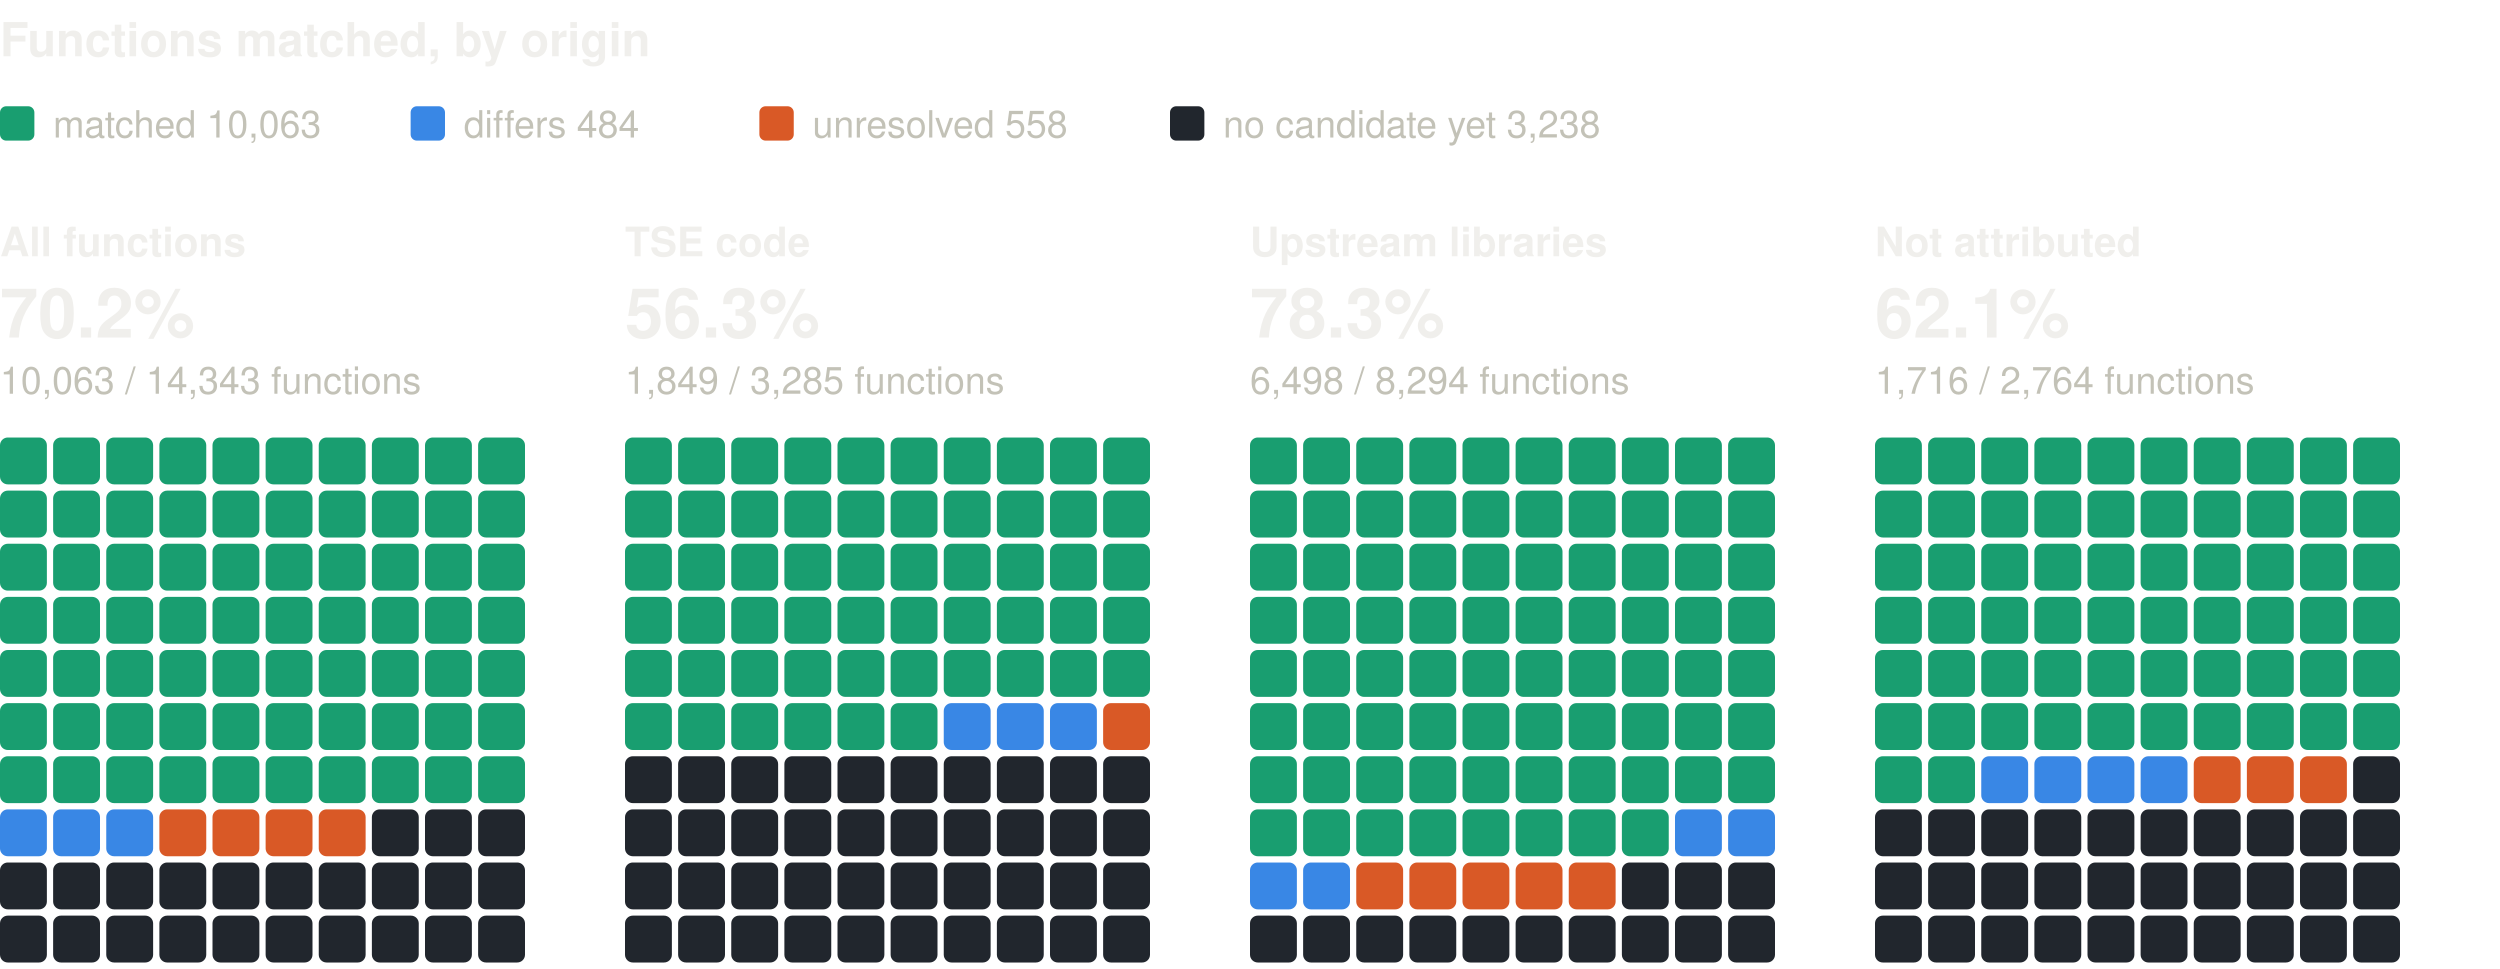
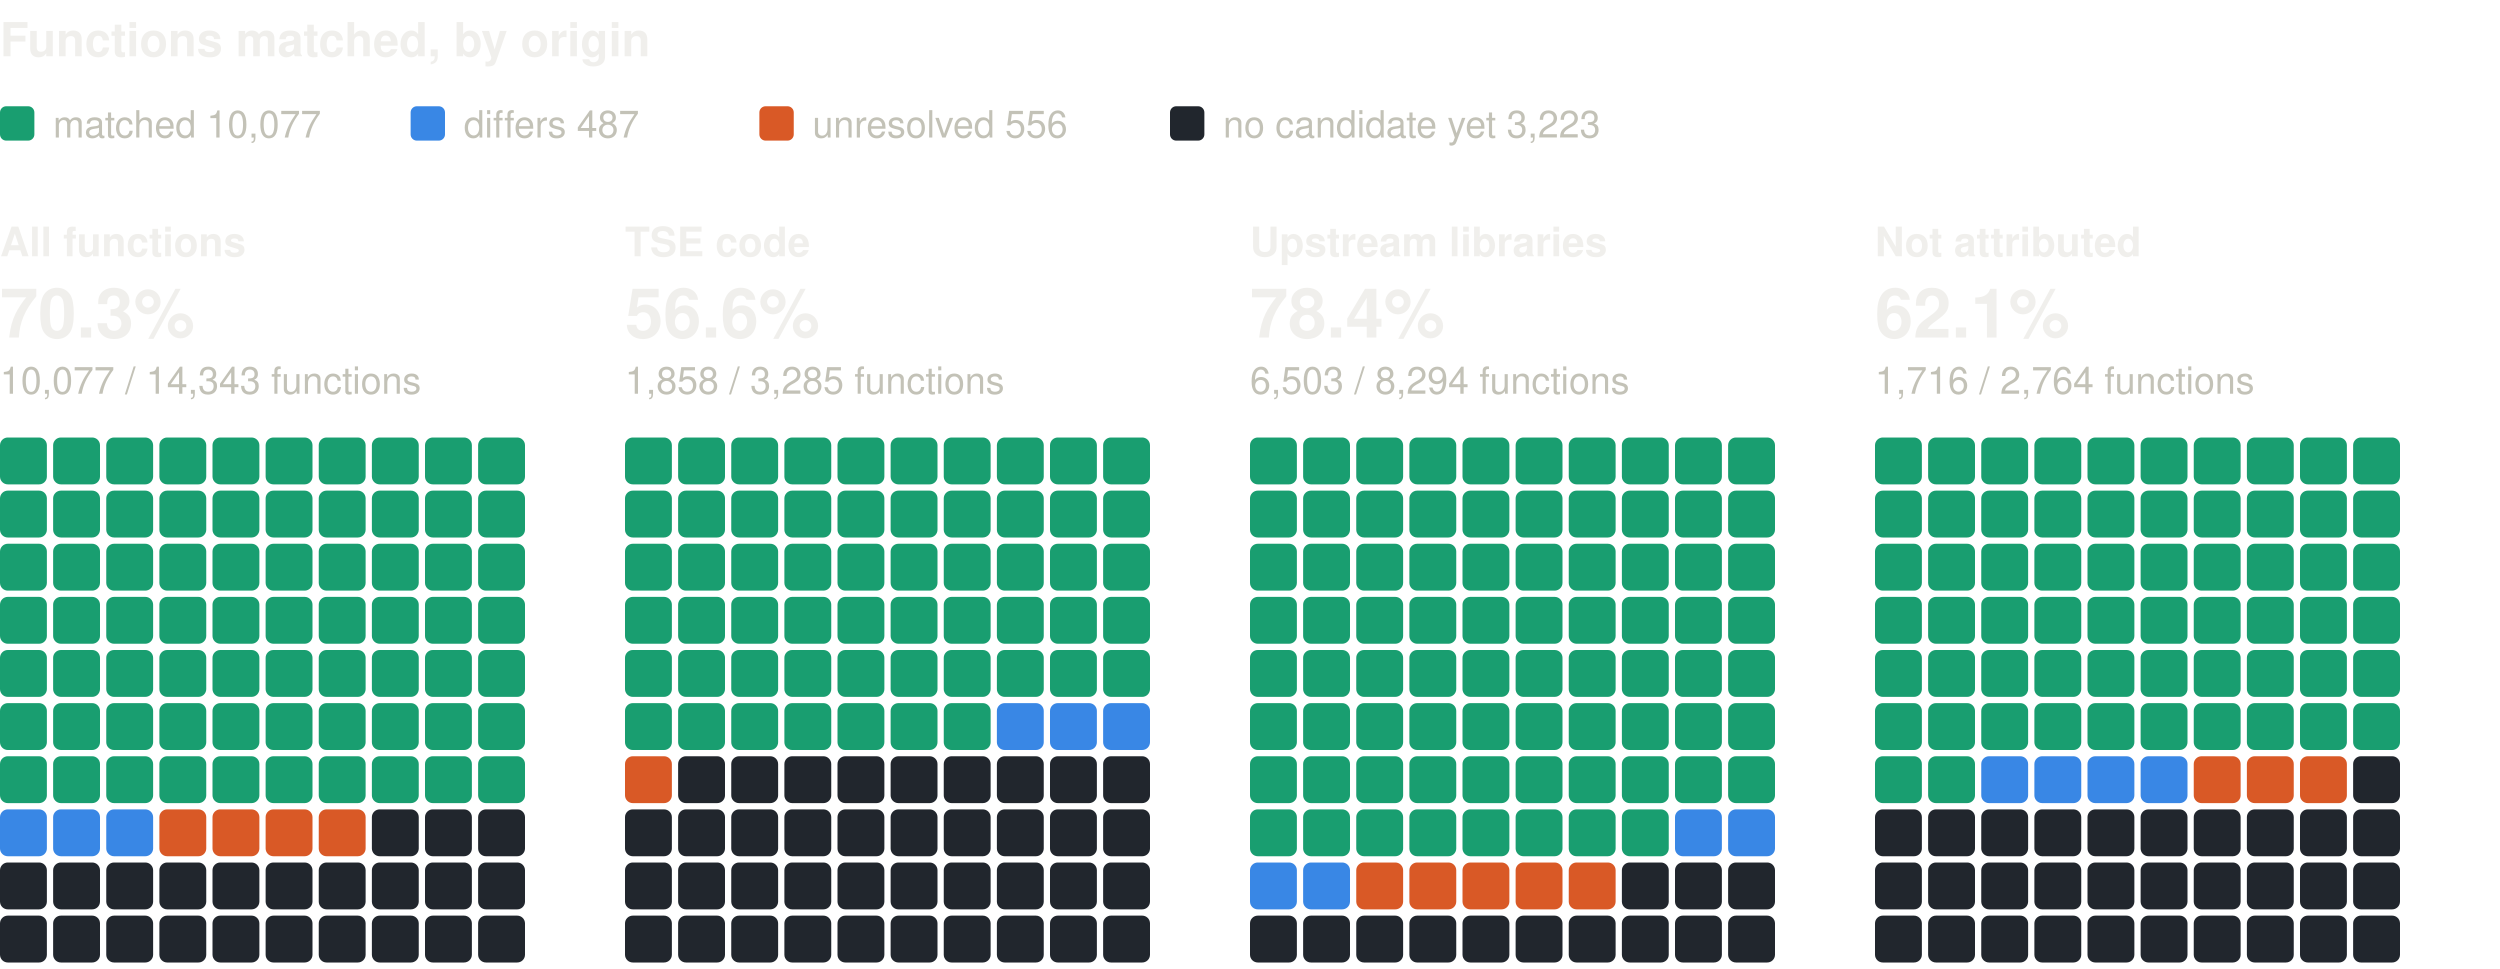
<svg xmlns="http://www.w3.org/2000/svg" width="800" height="310" viewBox="0 0 800 310" role="img" aria-label="Functions matched, by origin: one square per percent, coloured by verdict" font-family="system-ui, -apple-system, 'Segoe UI', Helvetica, Arial, sans-serif">
  <text x="0" y="18" font-size="15" fill="#f0efec" font-weight="600">Functions matched, by origin</text>
  <rect x="0" y="34" width="11" height="11" rx="2" fill="#199e70" />
-   <text x="17" y="44" font-size="12" fill="#c3c2b7">matched 10,063</text>
+   <text x="17" y="44" font-size="12" fill="#c3c2b7">matched 10,077</text>
  <rect x="131.4" y="34" width="11" height="11" rx="2" fill="#3987e5" />
-   <text x="148.4" y="44" font-size="12" fill="#c3c2b7">differs 484</text>
+   <text x="148.4" y="44" font-size="12" fill="#c3c2b7">differs 487</text>
  <rect x="243" y="34" width="11" height="11" rx="2" fill="#d95926" />
-   <text x="260" y="44" font-size="12" fill="#c3c2b7">unresolved 558</text>
+   <text x="260" y="44" font-size="12" fill="#c3c2b7">unresolved 556</text>
  <rect x="374.4" y="34" width="11" height="11" rx="2" fill="#21262d" />
-   <text x="391.4" y="44" font-size="12" fill="#c3c2b7">no candidate yet 3,238</text>
+   <text x="391.4" y="44" font-size="12" fill="#c3c2b7">no candidate yet 3,223</text>
  <text x="0" y="82" font-size="13" fill="#f0efec" font-weight="600">All functions</text>
-   <text x="0" y="108" font-size="22" fill="#f0efec" font-weight="600">70.2%</text>
-   <text x="0" y="126" font-size="12" fill="#c3c2b7">10,063 / 14,343 functions</text>
+   <text x="0" y="108" font-size="22" fill="#f0efec" font-weight="600">70.3%</text>
+   <text x="0" y="126" font-size="12" fill="#c3c2b7">10,077 / 14,343 functions</text>
  <rect x="0" y="140" width="15" height="15" rx="2.5" fill="#199e70" />
  <rect x="17" y="140" width="15" height="15" rx="2.5" fill="#199e70" />
  <rect x="34" y="140" width="15" height="15" rx="2.5" fill="#199e70" />
  <rect x="51" y="140" width="15" height="15" rx="2.5" fill="#199e70" />
  <rect x="68" y="140" width="15" height="15" rx="2.5" fill="#199e70" />
  <rect x="85" y="140" width="15" height="15" rx="2.5" fill="#199e70" />
  <rect x="102" y="140" width="15" height="15" rx="2.5" fill="#199e70" />
  <rect x="119" y="140" width="15" height="15" rx="2.5" fill="#199e70" />
  <rect x="136" y="140" width="15" height="15" rx="2.5" fill="#199e70" />
  <rect x="153" y="140" width="15" height="15" rx="2.5" fill="#199e70" />
  <rect x="0" y="157" width="15" height="15" rx="2.5" fill="#199e70" />
  <rect x="17" y="157" width="15" height="15" rx="2.5" fill="#199e70" />
  <rect x="34" y="157" width="15" height="15" rx="2.5" fill="#199e70" />
  <rect x="51" y="157" width="15" height="15" rx="2.5" fill="#199e70" />
  <rect x="68" y="157" width="15" height="15" rx="2.5" fill="#199e70" />
  <rect x="85" y="157" width="15" height="15" rx="2.5" fill="#199e70" />
  <rect x="102" y="157" width="15" height="15" rx="2.5" fill="#199e70" />
  <rect x="119" y="157" width="15" height="15" rx="2.5" fill="#199e70" />
  <rect x="136" y="157" width="15" height="15" rx="2.5" fill="#199e70" />
  <rect x="153" y="157" width="15" height="15" rx="2.5" fill="#199e70" />
  <rect x="0" y="174" width="15" height="15" rx="2.5" fill="#199e70" />
  <rect x="17" y="174" width="15" height="15" rx="2.5" fill="#199e70" />
  <rect x="34" y="174" width="15" height="15" rx="2.5" fill="#199e70" />
  <rect x="51" y="174" width="15" height="15" rx="2.5" fill="#199e70" />
  <rect x="68" y="174" width="15" height="15" rx="2.5" fill="#199e70" />
  <rect x="85" y="174" width="15" height="15" rx="2.5" fill="#199e70" />
  <rect x="102" y="174" width="15" height="15" rx="2.5" fill="#199e70" />
  <rect x="119" y="174" width="15" height="15" rx="2.5" fill="#199e70" />
  <rect x="136" y="174" width="15" height="15" rx="2.5" fill="#199e70" />
  <rect x="153" y="174" width="15" height="15" rx="2.5" fill="#199e70" />
  <rect x="0" y="191" width="15" height="15" rx="2.5" fill="#199e70" />
  <rect x="17" y="191" width="15" height="15" rx="2.5" fill="#199e70" />
  <rect x="34" y="191" width="15" height="15" rx="2.5" fill="#199e70" />
  <rect x="51" y="191" width="15" height="15" rx="2.5" fill="#199e70" />
  <rect x="68" y="191" width="15" height="15" rx="2.5" fill="#199e70" />
  <rect x="85" y="191" width="15" height="15" rx="2.5" fill="#199e70" />
  <rect x="102" y="191" width="15" height="15" rx="2.5" fill="#199e70" />
  <rect x="119" y="191" width="15" height="15" rx="2.5" fill="#199e70" />
  <rect x="136" y="191" width="15" height="15" rx="2.5" fill="#199e70" />
  <rect x="153" y="191" width="15" height="15" rx="2.5" fill="#199e70" />
  <rect x="0" y="208" width="15" height="15" rx="2.5" fill="#199e70" />
  <rect x="17" y="208" width="15" height="15" rx="2.5" fill="#199e70" />
  <rect x="34" y="208" width="15" height="15" rx="2.5" fill="#199e70" />
  <rect x="51" y="208" width="15" height="15" rx="2.5" fill="#199e70" />
  <rect x="68" y="208" width="15" height="15" rx="2.5" fill="#199e70" />
  <rect x="85" y="208" width="15" height="15" rx="2.5" fill="#199e70" />
  <rect x="102" y="208" width="15" height="15" rx="2.5" fill="#199e70" />
  <rect x="119" y="208" width="15" height="15" rx="2.5" fill="#199e70" />
  <rect x="136" y="208" width="15" height="15" rx="2.5" fill="#199e70" />
  <rect x="153" y="208" width="15" height="15" rx="2.5" fill="#199e70" />
  <rect x="0" y="225" width="15" height="15" rx="2.5" fill="#199e70" />
  <rect x="17" y="225" width="15" height="15" rx="2.5" fill="#199e70" />
  <rect x="34" y="225" width="15" height="15" rx="2.5" fill="#199e70" />
  <rect x="51" y="225" width="15" height="15" rx="2.5" fill="#199e70" />
  <rect x="68" y="225" width="15" height="15" rx="2.5" fill="#199e70" />
  <rect x="85" y="225" width="15" height="15" rx="2.5" fill="#199e70" />
  <rect x="102" y="225" width="15" height="15" rx="2.5" fill="#199e70" />
  <rect x="119" y="225" width="15" height="15" rx="2.5" fill="#199e70" />
  <rect x="136" y="225" width="15" height="15" rx="2.5" fill="#199e70" />
  <rect x="153" y="225" width="15" height="15" rx="2.5" fill="#199e70" />
  <rect x="0" y="242" width="15" height="15" rx="2.5" fill="#199e70" />
  <rect x="17" y="242" width="15" height="15" rx="2.5" fill="#199e70" />
  <rect x="34" y="242" width="15" height="15" rx="2.5" fill="#199e70" />
  <rect x="51" y="242" width="15" height="15" rx="2.5" fill="#199e70" />
  <rect x="68" y="242" width="15" height="15" rx="2.5" fill="#199e70" />
  <rect x="85" y="242" width="15" height="15" rx="2.5" fill="#199e70" />
  <rect x="102" y="242" width="15" height="15" rx="2.5" fill="#199e70" />
  <rect x="119" y="242" width="15" height="15" rx="2.5" fill="#199e70" />
  <rect x="136" y="242" width="15" height="15" rx="2.5" fill="#199e70" />
  <rect x="153" y="242" width="15" height="15" rx="2.5" fill="#199e70" />
  <rect x="0" y="259" width="15" height="15" rx="2.5" fill="#3987e5" />
  <rect x="17" y="259" width="15" height="15" rx="2.5" fill="#3987e5" />
  <rect x="34" y="259" width="15" height="15" rx="2.5" fill="#3987e5" />
  <rect x="51" y="259" width="15" height="15" rx="2.5" fill="#d95926" />
  <rect x="68" y="259" width="15" height="15" rx="2.5" fill="#d95926" />
  <rect x="85" y="259" width="15" height="15" rx="2.5" fill="#d95926" />
  <rect x="102" y="259" width="15" height="15" rx="2.5" fill="#d95926" />
  <rect x="119" y="259" width="15" height="15" rx="2.5" fill="#21262d" />
  <rect x="136" y="259" width="15" height="15" rx="2.5" fill="#21262d" />
  <rect x="153" y="259" width="15" height="15" rx="2.5" fill="#21262d" />
  <rect x="0" y="276" width="15" height="15" rx="2.5" fill="#21262d" />
  <rect x="17" y="276" width="15" height="15" rx="2.5" fill="#21262d" />
  <rect x="34" y="276" width="15" height="15" rx="2.5" fill="#21262d" />
  <rect x="51" y="276" width="15" height="15" rx="2.5" fill="#21262d" />
  <rect x="68" y="276" width="15" height="15" rx="2.5" fill="#21262d" />
  <rect x="85" y="276" width="15" height="15" rx="2.5" fill="#21262d" />
  <rect x="102" y="276" width="15" height="15" rx="2.5" fill="#21262d" />
  <rect x="119" y="276" width="15" height="15" rx="2.5" fill="#21262d" />
  <rect x="136" y="276" width="15" height="15" rx="2.5" fill="#21262d" />
  <rect x="153" y="276" width="15" height="15" rx="2.5" fill="#21262d" />
  <rect x="0" y="293" width="15" height="15" rx="2.5" fill="#21262d" />
  <rect x="17" y="293" width="15" height="15" rx="2.5" fill="#21262d" />
  <rect x="34" y="293" width="15" height="15" rx="2.5" fill="#21262d" />
  <rect x="51" y="293" width="15" height="15" rx="2.5" fill="#21262d" />
  <rect x="68" y="293" width="15" height="15" rx="2.5" fill="#21262d" />
  <rect x="85" y="293" width="15" height="15" rx="2.5" fill="#21262d" />
  <rect x="102" y="293" width="15" height="15" rx="2.5" fill="#21262d" />
  <rect x="119" y="293" width="15" height="15" rx="2.5" fill="#21262d" />
  <rect x="136" y="293" width="15" height="15" rx="2.5" fill="#21262d" />
  <rect x="153" y="293" width="15" height="15" rx="2.5" fill="#21262d" />
  <text x="200" y="82" font-size="13" fill="#f0efec" font-weight="600">TSE code</text>
-   <text x="200" y="108" font-size="22" fill="#f0efec" font-weight="600">56.3%</text>
-   <text x="200" y="126" font-size="12" fill="#c3c2b7">1,849 / 3,285 functions</text>
+   <text x="200" y="108" font-size="22" fill="#f0efec" font-weight="600">56.6%</text>
+   <text x="200" y="126" font-size="12" fill="#c3c2b7">1,858 / 3,285 functions</text>
  <rect x="200" y="140" width="15" height="15" rx="2.5" fill="#199e70" />
  <rect x="217" y="140" width="15" height="15" rx="2.5" fill="#199e70" />
  <rect x="234" y="140" width="15" height="15" rx="2.5" fill="#199e70" />
  <rect x="251" y="140" width="15" height="15" rx="2.5" fill="#199e70" />
  <rect x="268" y="140" width="15" height="15" rx="2.5" fill="#199e70" />
  <rect x="285" y="140" width="15" height="15" rx="2.5" fill="#199e70" />
  <rect x="302" y="140" width="15" height="15" rx="2.5" fill="#199e70" />
  <rect x="319" y="140" width="15" height="15" rx="2.5" fill="#199e70" />
  <rect x="336" y="140" width="15" height="15" rx="2.5" fill="#199e70" />
  <rect x="353" y="140" width="15" height="15" rx="2.5" fill="#199e70" />
  <rect x="200" y="157" width="15" height="15" rx="2.5" fill="#199e70" />
  <rect x="217" y="157" width="15" height="15" rx="2.5" fill="#199e70" />
  <rect x="234" y="157" width="15" height="15" rx="2.5" fill="#199e70" />
  <rect x="251" y="157" width="15" height="15" rx="2.5" fill="#199e70" />
  <rect x="268" y="157" width="15" height="15" rx="2.5" fill="#199e70" />
  <rect x="285" y="157" width="15" height="15" rx="2.5" fill="#199e70" />
  <rect x="302" y="157" width="15" height="15" rx="2.5" fill="#199e70" />
  <rect x="319" y="157" width="15" height="15" rx="2.5" fill="#199e70" />
  <rect x="336" y="157" width="15" height="15" rx="2.5" fill="#199e70" />
  <rect x="353" y="157" width="15" height="15" rx="2.5" fill="#199e70" />
  <rect x="200" y="174" width="15" height="15" rx="2.5" fill="#199e70" />
  <rect x="217" y="174" width="15" height="15" rx="2.5" fill="#199e70" />
  <rect x="234" y="174" width="15" height="15" rx="2.5" fill="#199e70" />
  <rect x="251" y="174" width="15" height="15" rx="2.5" fill="#199e70" />
  <rect x="268" y="174" width="15" height="15" rx="2.5" fill="#199e70" />
  <rect x="285" y="174" width="15" height="15" rx="2.5" fill="#199e70" />
  <rect x="302" y="174" width="15" height="15" rx="2.5" fill="#199e70" />
  <rect x="319" y="174" width="15" height="15" rx="2.5" fill="#199e70" />
  <rect x="336" y="174" width="15" height="15" rx="2.5" fill="#199e70" />
  <rect x="353" y="174" width="15" height="15" rx="2.5" fill="#199e70" />
  <rect x="200" y="191" width="15" height="15" rx="2.5" fill="#199e70" />
  <rect x="217" y="191" width="15" height="15" rx="2.5" fill="#199e70" />
  <rect x="234" y="191" width="15" height="15" rx="2.5" fill="#199e70" />
  <rect x="251" y="191" width="15" height="15" rx="2.5" fill="#199e70" />
  <rect x="268" y="191" width="15" height="15" rx="2.5" fill="#199e70" />
  <rect x="285" y="191" width="15" height="15" rx="2.5" fill="#199e70" />
  <rect x="302" y="191" width="15" height="15" rx="2.5" fill="#199e70" />
  <rect x="319" y="191" width="15" height="15" rx="2.5" fill="#199e70" />
  <rect x="336" y="191" width="15" height="15" rx="2.5" fill="#199e70" />
  <rect x="353" y="191" width="15" height="15" rx="2.5" fill="#199e70" />
  <rect x="200" y="208" width="15" height="15" rx="2.5" fill="#199e70" />
  <rect x="217" y="208" width="15" height="15" rx="2.5" fill="#199e70" />
  <rect x="234" y="208" width="15" height="15" rx="2.5" fill="#199e70" />
  <rect x="251" y="208" width="15" height="15" rx="2.5" fill="#199e70" />
  <rect x="268" y="208" width="15" height="15" rx="2.5" fill="#199e70" />
  <rect x="285" y="208" width="15" height="15" rx="2.5" fill="#199e70" />
  <rect x="302" y="208" width="15" height="15" rx="2.5" fill="#199e70" />
  <rect x="319" y="208" width="15" height="15" rx="2.5" fill="#199e70" />
  <rect x="336" y="208" width="15" height="15" rx="2.5" fill="#199e70" />
  <rect x="353" y="208" width="15" height="15" rx="2.5" fill="#199e70" />
  <rect x="200" y="225" width="15" height="15" rx="2.5" fill="#199e70" />
  <rect x="217" y="225" width="15" height="15" rx="2.5" fill="#199e70" />
  <rect x="234" y="225" width="15" height="15" rx="2.5" fill="#199e70" />
  <rect x="251" y="225" width="15" height="15" rx="2.5" fill="#199e70" />
  <rect x="268" y="225" width="15" height="15" rx="2.5" fill="#199e70" />
  <rect x="285" y="225" width="15" height="15" rx="2.5" fill="#199e70" />
-   <rect x="302" y="225" width="15" height="15" rx="2.5" fill="#3987e5" />
+   <rect x="302" y="225" width="15" height="15" rx="2.5" fill="#199e70" />
  <rect x="319" y="225" width="15" height="15" rx="2.5" fill="#3987e5" />
  <rect x="336" y="225" width="15" height="15" rx="2.5" fill="#3987e5" />
-   <rect x="353" y="225" width="15" height="15" rx="2.5" fill="#d95926" />
-   <rect x="200" y="242" width="15" height="15" rx="2.5" fill="#21262d" />
+   <rect x="353" y="225" width="15" height="15" rx="2.5" fill="#3987e5" />
+   <rect x="200" y="242" width="15" height="15" rx="2.5" fill="#d95926" />
  <rect x="217" y="242" width="15" height="15" rx="2.5" fill="#21262d" />
  <rect x="234" y="242" width="15" height="15" rx="2.5" fill="#21262d" />
  <rect x="251" y="242" width="15" height="15" rx="2.5" fill="#21262d" />
  <rect x="268" y="242" width="15" height="15" rx="2.5" fill="#21262d" />
  <rect x="285" y="242" width="15" height="15" rx="2.5" fill="#21262d" />
  <rect x="302" y="242" width="15" height="15" rx="2.5" fill="#21262d" />
  <rect x="319" y="242" width="15" height="15" rx="2.5" fill="#21262d" />
  <rect x="336" y="242" width="15" height="15" rx="2.5" fill="#21262d" />
  <rect x="353" y="242" width="15" height="15" rx="2.5" fill="#21262d" />
  <rect x="200" y="259" width="15" height="15" rx="2.5" fill="#21262d" />
  <rect x="217" y="259" width="15" height="15" rx="2.5" fill="#21262d" />
  <rect x="234" y="259" width="15" height="15" rx="2.5" fill="#21262d" />
  <rect x="251" y="259" width="15" height="15" rx="2.5" fill="#21262d" />
  <rect x="268" y="259" width="15" height="15" rx="2.5" fill="#21262d" />
  <rect x="285" y="259" width="15" height="15" rx="2.5" fill="#21262d" />
  <rect x="302" y="259" width="15" height="15" rx="2.5" fill="#21262d" />
  <rect x="319" y="259" width="15" height="15" rx="2.5" fill="#21262d" />
  <rect x="336" y="259" width="15" height="15" rx="2.5" fill="#21262d" />
  <rect x="353" y="259" width="15" height="15" rx="2.5" fill="#21262d" />
  <rect x="200" y="276" width="15" height="15" rx="2.5" fill="#21262d" />
  <rect x="217" y="276" width="15" height="15" rx="2.5" fill="#21262d" />
  <rect x="234" y="276" width="15" height="15" rx="2.5" fill="#21262d" />
  <rect x="251" y="276" width="15" height="15" rx="2.5" fill="#21262d" />
  <rect x="268" y="276" width="15" height="15" rx="2.5" fill="#21262d" />
  <rect x="285" y="276" width="15" height="15" rx="2.5" fill="#21262d" />
  <rect x="302" y="276" width="15" height="15" rx="2.5" fill="#21262d" />
  <rect x="319" y="276" width="15" height="15" rx="2.5" fill="#21262d" />
  <rect x="336" y="276" width="15" height="15" rx="2.5" fill="#21262d" />
  <rect x="353" y="276" width="15" height="15" rx="2.5" fill="#21262d" />
  <rect x="200" y="293" width="15" height="15" rx="2.5" fill="#21262d" />
  <rect x="217" y="293" width="15" height="15" rx="2.5" fill="#21262d" />
  <rect x="234" y="293" width="15" height="15" rx="2.5" fill="#21262d" />
  <rect x="251" y="293" width="15" height="15" rx="2.5" fill="#21262d" />
  <rect x="268" y="293" width="15" height="15" rx="2.5" fill="#21262d" />
  <rect x="285" y="293" width="15" height="15" rx="2.5" fill="#21262d" />
  <rect x="302" y="293" width="15" height="15" rx="2.5" fill="#21262d" />
  <rect x="319" y="293" width="15" height="15" rx="2.5" fill="#21262d" />
  <rect x="336" y="293" width="15" height="15" rx="2.5" fill="#21262d" />
  <rect x="353" y="293" width="15" height="15" rx="2.5" fill="#21262d" />
  <text x="400" y="82" font-size="13" fill="#f0efec" font-weight="600">Upstream libraries</text>
-   <text x="400" y="108" font-size="22" fill="#f0efec" font-weight="600">78.3%</text>
-   <text x="400" y="126" font-size="12" fill="#c3c2b7">6,498 / 8,294 functions</text>
+   <text x="400" y="108" font-size="22" fill="#f0efec" font-weight="600">78.4%</text>
+   <text x="400" y="126" font-size="12" fill="#c3c2b7">6,503 / 8,294 functions</text>
  <rect x="400" y="140" width="15" height="15" rx="2.5" fill="#199e70" />
  <rect x="417" y="140" width="15" height="15" rx="2.5" fill="#199e70" />
  <rect x="434" y="140" width="15" height="15" rx="2.5" fill="#199e70" />
  <rect x="451" y="140" width="15" height="15" rx="2.5" fill="#199e70" />
  <rect x="468" y="140" width="15" height="15" rx="2.5" fill="#199e70" />
  <rect x="485" y="140" width="15" height="15" rx="2.5" fill="#199e70" />
  <rect x="502" y="140" width="15" height="15" rx="2.5" fill="#199e70" />
  <rect x="519" y="140" width="15" height="15" rx="2.5" fill="#199e70" />
  <rect x="536" y="140" width="15" height="15" rx="2.5" fill="#199e70" />
  <rect x="553" y="140" width="15" height="15" rx="2.5" fill="#199e70" />
  <rect x="400" y="157" width="15" height="15" rx="2.5" fill="#199e70" />
  <rect x="417" y="157" width="15" height="15" rx="2.5" fill="#199e70" />
  <rect x="434" y="157" width="15" height="15" rx="2.5" fill="#199e70" />
  <rect x="451" y="157" width="15" height="15" rx="2.5" fill="#199e70" />
  <rect x="468" y="157" width="15" height="15" rx="2.5" fill="#199e70" />
  <rect x="485" y="157" width="15" height="15" rx="2.5" fill="#199e70" />
  <rect x="502" y="157" width="15" height="15" rx="2.5" fill="#199e70" />
  <rect x="519" y="157" width="15" height="15" rx="2.5" fill="#199e70" />
  <rect x="536" y="157" width="15" height="15" rx="2.5" fill="#199e70" />
  <rect x="553" y="157" width="15" height="15" rx="2.5" fill="#199e70" />
  <rect x="400" y="174" width="15" height="15" rx="2.5" fill="#199e70" />
  <rect x="417" y="174" width="15" height="15" rx="2.5" fill="#199e70" />
  <rect x="434" y="174" width="15" height="15" rx="2.5" fill="#199e70" />
  <rect x="451" y="174" width="15" height="15" rx="2.5" fill="#199e70" />
  <rect x="468" y="174" width="15" height="15" rx="2.5" fill="#199e70" />
  <rect x="485" y="174" width="15" height="15" rx="2.5" fill="#199e70" />
  <rect x="502" y="174" width="15" height="15" rx="2.5" fill="#199e70" />
  <rect x="519" y="174" width="15" height="15" rx="2.5" fill="#199e70" />
  <rect x="536" y="174" width="15" height="15" rx="2.5" fill="#199e70" />
  <rect x="553" y="174" width="15" height="15" rx="2.5" fill="#199e70" />
  <rect x="400" y="191" width="15" height="15" rx="2.5" fill="#199e70" />
  <rect x="417" y="191" width="15" height="15" rx="2.5" fill="#199e70" />
  <rect x="434" y="191" width="15" height="15" rx="2.5" fill="#199e70" />
  <rect x="451" y="191" width="15" height="15" rx="2.5" fill="#199e70" />
  <rect x="468" y="191" width="15" height="15" rx="2.5" fill="#199e70" />
  <rect x="485" y="191" width="15" height="15" rx="2.5" fill="#199e70" />
  <rect x="502" y="191" width="15" height="15" rx="2.5" fill="#199e70" />
  <rect x="519" y="191" width="15" height="15" rx="2.5" fill="#199e70" />
  <rect x="536" y="191" width="15" height="15" rx="2.5" fill="#199e70" />
  <rect x="553" y="191" width="15" height="15" rx="2.5" fill="#199e70" />
  <rect x="400" y="208" width="15" height="15" rx="2.5" fill="#199e70" />
  <rect x="417" y="208" width="15" height="15" rx="2.5" fill="#199e70" />
  <rect x="434" y="208" width="15" height="15" rx="2.5" fill="#199e70" />
  <rect x="451" y="208" width="15" height="15" rx="2.5" fill="#199e70" />
  <rect x="468" y="208" width="15" height="15" rx="2.5" fill="#199e70" />
  <rect x="485" y="208" width="15" height="15" rx="2.5" fill="#199e70" />
  <rect x="502" y="208" width="15" height="15" rx="2.5" fill="#199e70" />
  <rect x="519" y="208" width="15" height="15" rx="2.5" fill="#199e70" />
  <rect x="536" y="208" width="15" height="15" rx="2.5" fill="#199e70" />
  <rect x="553" y="208" width="15" height="15" rx="2.5" fill="#199e70" />
  <rect x="400" y="225" width="15" height="15" rx="2.5" fill="#199e70" />
  <rect x="417" y="225" width="15" height="15" rx="2.5" fill="#199e70" />
  <rect x="434" y="225" width="15" height="15" rx="2.5" fill="#199e70" />
  <rect x="451" y="225" width="15" height="15" rx="2.5" fill="#199e70" />
  <rect x="468" y="225" width="15" height="15" rx="2.5" fill="#199e70" />
  <rect x="485" y="225" width="15" height="15" rx="2.5" fill="#199e70" />
  <rect x="502" y="225" width="15" height="15" rx="2.5" fill="#199e70" />
  <rect x="519" y="225" width="15" height="15" rx="2.5" fill="#199e70" />
  <rect x="536" y="225" width="15" height="15" rx="2.5" fill="#199e70" />
  <rect x="553" y="225" width="15" height="15" rx="2.5" fill="#199e70" />
  <rect x="400" y="242" width="15" height="15" rx="2.5" fill="#199e70" />
  <rect x="417" y="242" width="15" height="15" rx="2.5" fill="#199e70" />
  <rect x="434" y="242" width="15" height="15" rx="2.5" fill="#199e70" />
  <rect x="451" y="242" width="15" height="15" rx="2.5" fill="#199e70" />
  <rect x="468" y="242" width="15" height="15" rx="2.5" fill="#199e70" />
  <rect x="485" y="242" width="15" height="15" rx="2.5" fill="#199e70" />
  <rect x="502" y="242" width="15" height="15" rx="2.5" fill="#199e70" />
  <rect x="519" y="242" width="15" height="15" rx="2.5" fill="#199e70" />
  <rect x="536" y="242" width="15" height="15" rx="2.5" fill="#199e70" />
  <rect x="553" y="242" width="15" height="15" rx="2.5" fill="#199e70" />
  <rect x="400" y="259" width="15" height="15" rx="2.5" fill="#199e70" />
  <rect x="417" y="259" width="15" height="15" rx="2.5" fill="#199e70" />
  <rect x="434" y="259" width="15" height="15" rx="2.5" fill="#199e70" />
  <rect x="451" y="259" width="15" height="15" rx="2.5" fill="#199e70" />
  <rect x="468" y="259" width="15" height="15" rx="2.5" fill="#199e70" />
  <rect x="485" y="259" width="15" height="15" rx="2.5" fill="#199e70" />
  <rect x="502" y="259" width="15" height="15" rx="2.5" fill="#199e70" />
  <rect x="519" y="259" width="15" height="15" rx="2.5" fill="#199e70" />
  <rect x="536" y="259" width="15" height="15" rx="2.5" fill="#3987e5" />
  <rect x="553" y="259" width="15" height="15" rx="2.5" fill="#3987e5" />
  <rect x="400" y="276" width="15" height="15" rx="2.5" fill="#3987e5" />
  <rect x="417" y="276" width="15" height="15" rx="2.5" fill="#3987e5" />
  <rect x="434" y="276" width="15" height="15" rx="2.5" fill="#d95926" />
  <rect x="451" y="276" width="15" height="15" rx="2.5" fill="#d95926" />
  <rect x="468" y="276" width="15" height="15" rx="2.5" fill="#d95926" />
  <rect x="485" y="276" width="15" height="15" rx="2.5" fill="#d95926" />
  <rect x="502" y="276" width="15" height="15" rx="2.5" fill="#d95926" />
  <rect x="519" y="276" width="15" height="15" rx="2.5" fill="#21262d" />
  <rect x="536" y="276" width="15" height="15" rx="2.5" fill="#21262d" />
  <rect x="553" y="276" width="15" height="15" rx="2.5" fill="#21262d" />
  <rect x="400" y="293" width="15" height="15" rx="2.5" fill="#21262d" />
  <rect x="417" y="293" width="15" height="15" rx="2.5" fill="#21262d" />
  <rect x="434" y="293" width="15" height="15" rx="2.5" fill="#21262d" />
  <rect x="451" y="293" width="15" height="15" rx="2.5" fill="#21262d" />
  <rect x="468" y="293" width="15" height="15" rx="2.5" fill="#21262d" />
  <rect x="485" y="293" width="15" height="15" rx="2.5" fill="#21262d" />
  <rect x="502" y="293" width="15" height="15" rx="2.5" fill="#21262d" />
  <rect x="519" y="293" width="15" height="15" rx="2.5" fill="#21262d" />
  <rect x="536" y="293" width="15" height="15" rx="2.5" fill="#21262d" />
  <rect x="553" y="293" width="15" height="15" rx="2.5" fill="#21262d" />
  <text x="600" y="82" font-size="13" fill="#f0efec" font-weight="600">Not attributed</text>
  <text x="600" y="108" font-size="22" fill="#f0efec" font-weight="600">62.1%</text>
  <text x="600" y="126" font-size="12" fill="#c3c2b7">1,716 / 2,764 functions</text>
  <rect x="600" y="140" width="15" height="15" rx="2.5" fill="#199e70" />
  <rect x="617" y="140" width="15" height="15" rx="2.5" fill="#199e70" />
  <rect x="634" y="140" width="15" height="15" rx="2.5" fill="#199e70" />
  <rect x="651" y="140" width="15" height="15" rx="2.5" fill="#199e70" />
  <rect x="668" y="140" width="15" height="15" rx="2.5" fill="#199e70" />
  <rect x="685" y="140" width="15" height="15" rx="2.5" fill="#199e70" />
  <rect x="702" y="140" width="15" height="15" rx="2.5" fill="#199e70" />
  <rect x="719" y="140" width="15" height="15" rx="2.5" fill="#199e70" />
  <rect x="736" y="140" width="15" height="15" rx="2.5" fill="#199e70" />
  <rect x="753" y="140" width="15" height="15" rx="2.5" fill="#199e70" />
  <rect x="600" y="157" width="15" height="15" rx="2.5" fill="#199e70" />
  <rect x="617" y="157" width="15" height="15" rx="2.5" fill="#199e70" />
  <rect x="634" y="157" width="15" height="15" rx="2.5" fill="#199e70" />
  <rect x="651" y="157" width="15" height="15" rx="2.5" fill="#199e70" />
  <rect x="668" y="157" width="15" height="15" rx="2.5" fill="#199e70" />
  <rect x="685" y="157" width="15" height="15" rx="2.5" fill="#199e70" />
  <rect x="702" y="157" width="15" height="15" rx="2.5" fill="#199e70" />
  <rect x="719" y="157" width="15" height="15" rx="2.5" fill="#199e70" />
  <rect x="736" y="157" width="15" height="15" rx="2.5" fill="#199e70" />
  <rect x="753" y="157" width="15" height="15" rx="2.5" fill="#199e70" />
  <rect x="600" y="174" width="15" height="15" rx="2.5" fill="#199e70" />
  <rect x="617" y="174" width="15" height="15" rx="2.5" fill="#199e70" />
  <rect x="634" y="174" width="15" height="15" rx="2.5" fill="#199e70" />
  <rect x="651" y="174" width="15" height="15" rx="2.5" fill="#199e70" />
  <rect x="668" y="174" width="15" height="15" rx="2.5" fill="#199e70" />
  <rect x="685" y="174" width="15" height="15" rx="2.5" fill="#199e70" />
  <rect x="702" y="174" width="15" height="15" rx="2.5" fill="#199e70" />
  <rect x="719" y="174" width="15" height="15" rx="2.5" fill="#199e70" />
  <rect x="736" y="174" width="15" height="15" rx="2.5" fill="#199e70" />
  <rect x="753" y="174" width="15" height="15" rx="2.5" fill="#199e70" />
  <rect x="600" y="191" width="15" height="15" rx="2.5" fill="#199e70" />
  <rect x="617" y="191" width="15" height="15" rx="2.5" fill="#199e70" />
  <rect x="634" y="191" width="15" height="15" rx="2.5" fill="#199e70" />
  <rect x="651" y="191" width="15" height="15" rx="2.5" fill="#199e70" />
  <rect x="668" y="191" width="15" height="15" rx="2.5" fill="#199e70" />
  <rect x="685" y="191" width="15" height="15" rx="2.5" fill="#199e70" />
  <rect x="702" y="191" width="15" height="15" rx="2.5" fill="#199e70" />
  <rect x="719" y="191" width="15" height="15" rx="2.5" fill="#199e70" />
  <rect x="736" y="191" width="15" height="15" rx="2.5" fill="#199e70" />
  <rect x="753" y="191" width="15" height="15" rx="2.5" fill="#199e70" />
  <rect x="600" y="208" width="15" height="15" rx="2.5" fill="#199e70" />
  <rect x="617" y="208" width="15" height="15" rx="2.5" fill="#199e70" />
  <rect x="634" y="208" width="15" height="15" rx="2.5" fill="#199e70" />
  <rect x="651" y="208" width="15" height="15" rx="2.5" fill="#199e70" />
  <rect x="668" y="208" width="15" height="15" rx="2.5" fill="#199e70" />
  <rect x="685" y="208" width="15" height="15" rx="2.5" fill="#199e70" />
  <rect x="702" y="208" width="15" height="15" rx="2.5" fill="#199e70" />
  <rect x="719" y="208" width="15" height="15" rx="2.5" fill="#199e70" />
  <rect x="736" y="208" width="15" height="15" rx="2.5" fill="#199e70" />
  <rect x="753" y="208" width="15" height="15" rx="2.5" fill="#199e70" />
  <rect x="600" y="225" width="15" height="15" rx="2.5" fill="#199e70" />
  <rect x="617" y="225" width="15" height="15" rx="2.5" fill="#199e70" />
  <rect x="634" y="225" width="15" height="15" rx="2.5" fill="#199e70" />
  <rect x="651" y="225" width="15" height="15" rx="2.5" fill="#199e70" />
  <rect x="668" y="225" width="15" height="15" rx="2.5" fill="#199e70" />
  <rect x="685" y="225" width="15" height="15" rx="2.5" fill="#199e70" />
  <rect x="702" y="225" width="15" height="15" rx="2.5" fill="#199e70" />
  <rect x="719" y="225" width="15" height="15" rx="2.5" fill="#199e70" />
  <rect x="736" y="225" width="15" height="15" rx="2.5" fill="#199e70" />
  <rect x="753" y="225" width="15" height="15" rx="2.5" fill="#199e70" />
  <rect x="600" y="242" width="15" height="15" rx="2.5" fill="#199e70" />
  <rect x="617" y="242" width="15" height="15" rx="2.5" fill="#199e70" />
  <rect x="634" y="242" width="15" height="15" rx="2.5" fill="#3987e5" />
  <rect x="651" y="242" width="15" height="15" rx="2.5" fill="#3987e5" />
  <rect x="668" y="242" width="15" height="15" rx="2.5" fill="#3987e5" />
  <rect x="685" y="242" width="15" height="15" rx="2.5" fill="#3987e5" />
  <rect x="702" y="242" width="15" height="15" rx="2.5" fill="#d95926" />
  <rect x="719" y="242" width="15" height="15" rx="2.5" fill="#d95926" />
  <rect x="736" y="242" width="15" height="15" rx="2.5" fill="#d95926" />
  <rect x="753" y="242" width="15" height="15" rx="2.5" fill="#21262d" />
  <rect x="600" y="259" width="15" height="15" rx="2.5" fill="#21262d" />
  <rect x="617" y="259" width="15" height="15" rx="2.5" fill="#21262d" />
  <rect x="634" y="259" width="15" height="15" rx="2.5" fill="#21262d" />
  <rect x="651" y="259" width="15" height="15" rx="2.5" fill="#21262d" />
  <rect x="668" y="259" width="15" height="15" rx="2.5" fill="#21262d" />
  <rect x="685" y="259" width="15" height="15" rx="2.5" fill="#21262d" />
  <rect x="702" y="259" width="15" height="15" rx="2.5" fill="#21262d" />
  <rect x="719" y="259" width="15" height="15" rx="2.5" fill="#21262d" />
  <rect x="736" y="259" width="15" height="15" rx="2.5" fill="#21262d" />
  <rect x="753" y="259" width="15" height="15" rx="2.5" fill="#21262d" />
  <rect x="600" y="276" width="15" height="15" rx="2.5" fill="#21262d" />
  <rect x="617" y="276" width="15" height="15" rx="2.5" fill="#21262d" />
  <rect x="634" y="276" width="15" height="15" rx="2.5" fill="#21262d" />
  <rect x="651" y="276" width="15" height="15" rx="2.5" fill="#21262d" />
  <rect x="668" y="276" width="15" height="15" rx="2.5" fill="#21262d" />
  <rect x="685" y="276" width="15" height="15" rx="2.5" fill="#21262d" />
  <rect x="702" y="276" width="15" height="15" rx="2.5" fill="#21262d" />
  <rect x="719" y="276" width="15" height="15" rx="2.5" fill="#21262d" />
  <rect x="736" y="276" width="15" height="15" rx="2.5" fill="#21262d" />
  <rect x="753" y="276" width="15" height="15" rx="2.5" fill="#21262d" />
  <rect x="600" y="293" width="15" height="15" rx="2.5" fill="#21262d" />
  <rect x="617" y="293" width="15" height="15" rx="2.5" fill="#21262d" />
  <rect x="634" y="293" width="15" height="15" rx="2.5" fill="#21262d" />
  <rect x="651" y="293" width="15" height="15" rx="2.5" fill="#21262d" />
  <rect x="668" y="293" width="15" height="15" rx="2.5" fill="#21262d" />
  <rect x="685" y="293" width="15" height="15" rx="2.5" fill="#21262d" />
  <rect x="702" y="293" width="15" height="15" rx="2.5" fill="#21262d" />
  <rect x="719" y="293" width="15" height="15" rx="2.5" fill="#21262d" />
  <rect x="736" y="293" width="15" height="15" rx="2.5" fill="#21262d" />
  <rect x="753" y="293" width="15" height="15" rx="2.5" fill="#21262d" />
</svg>
